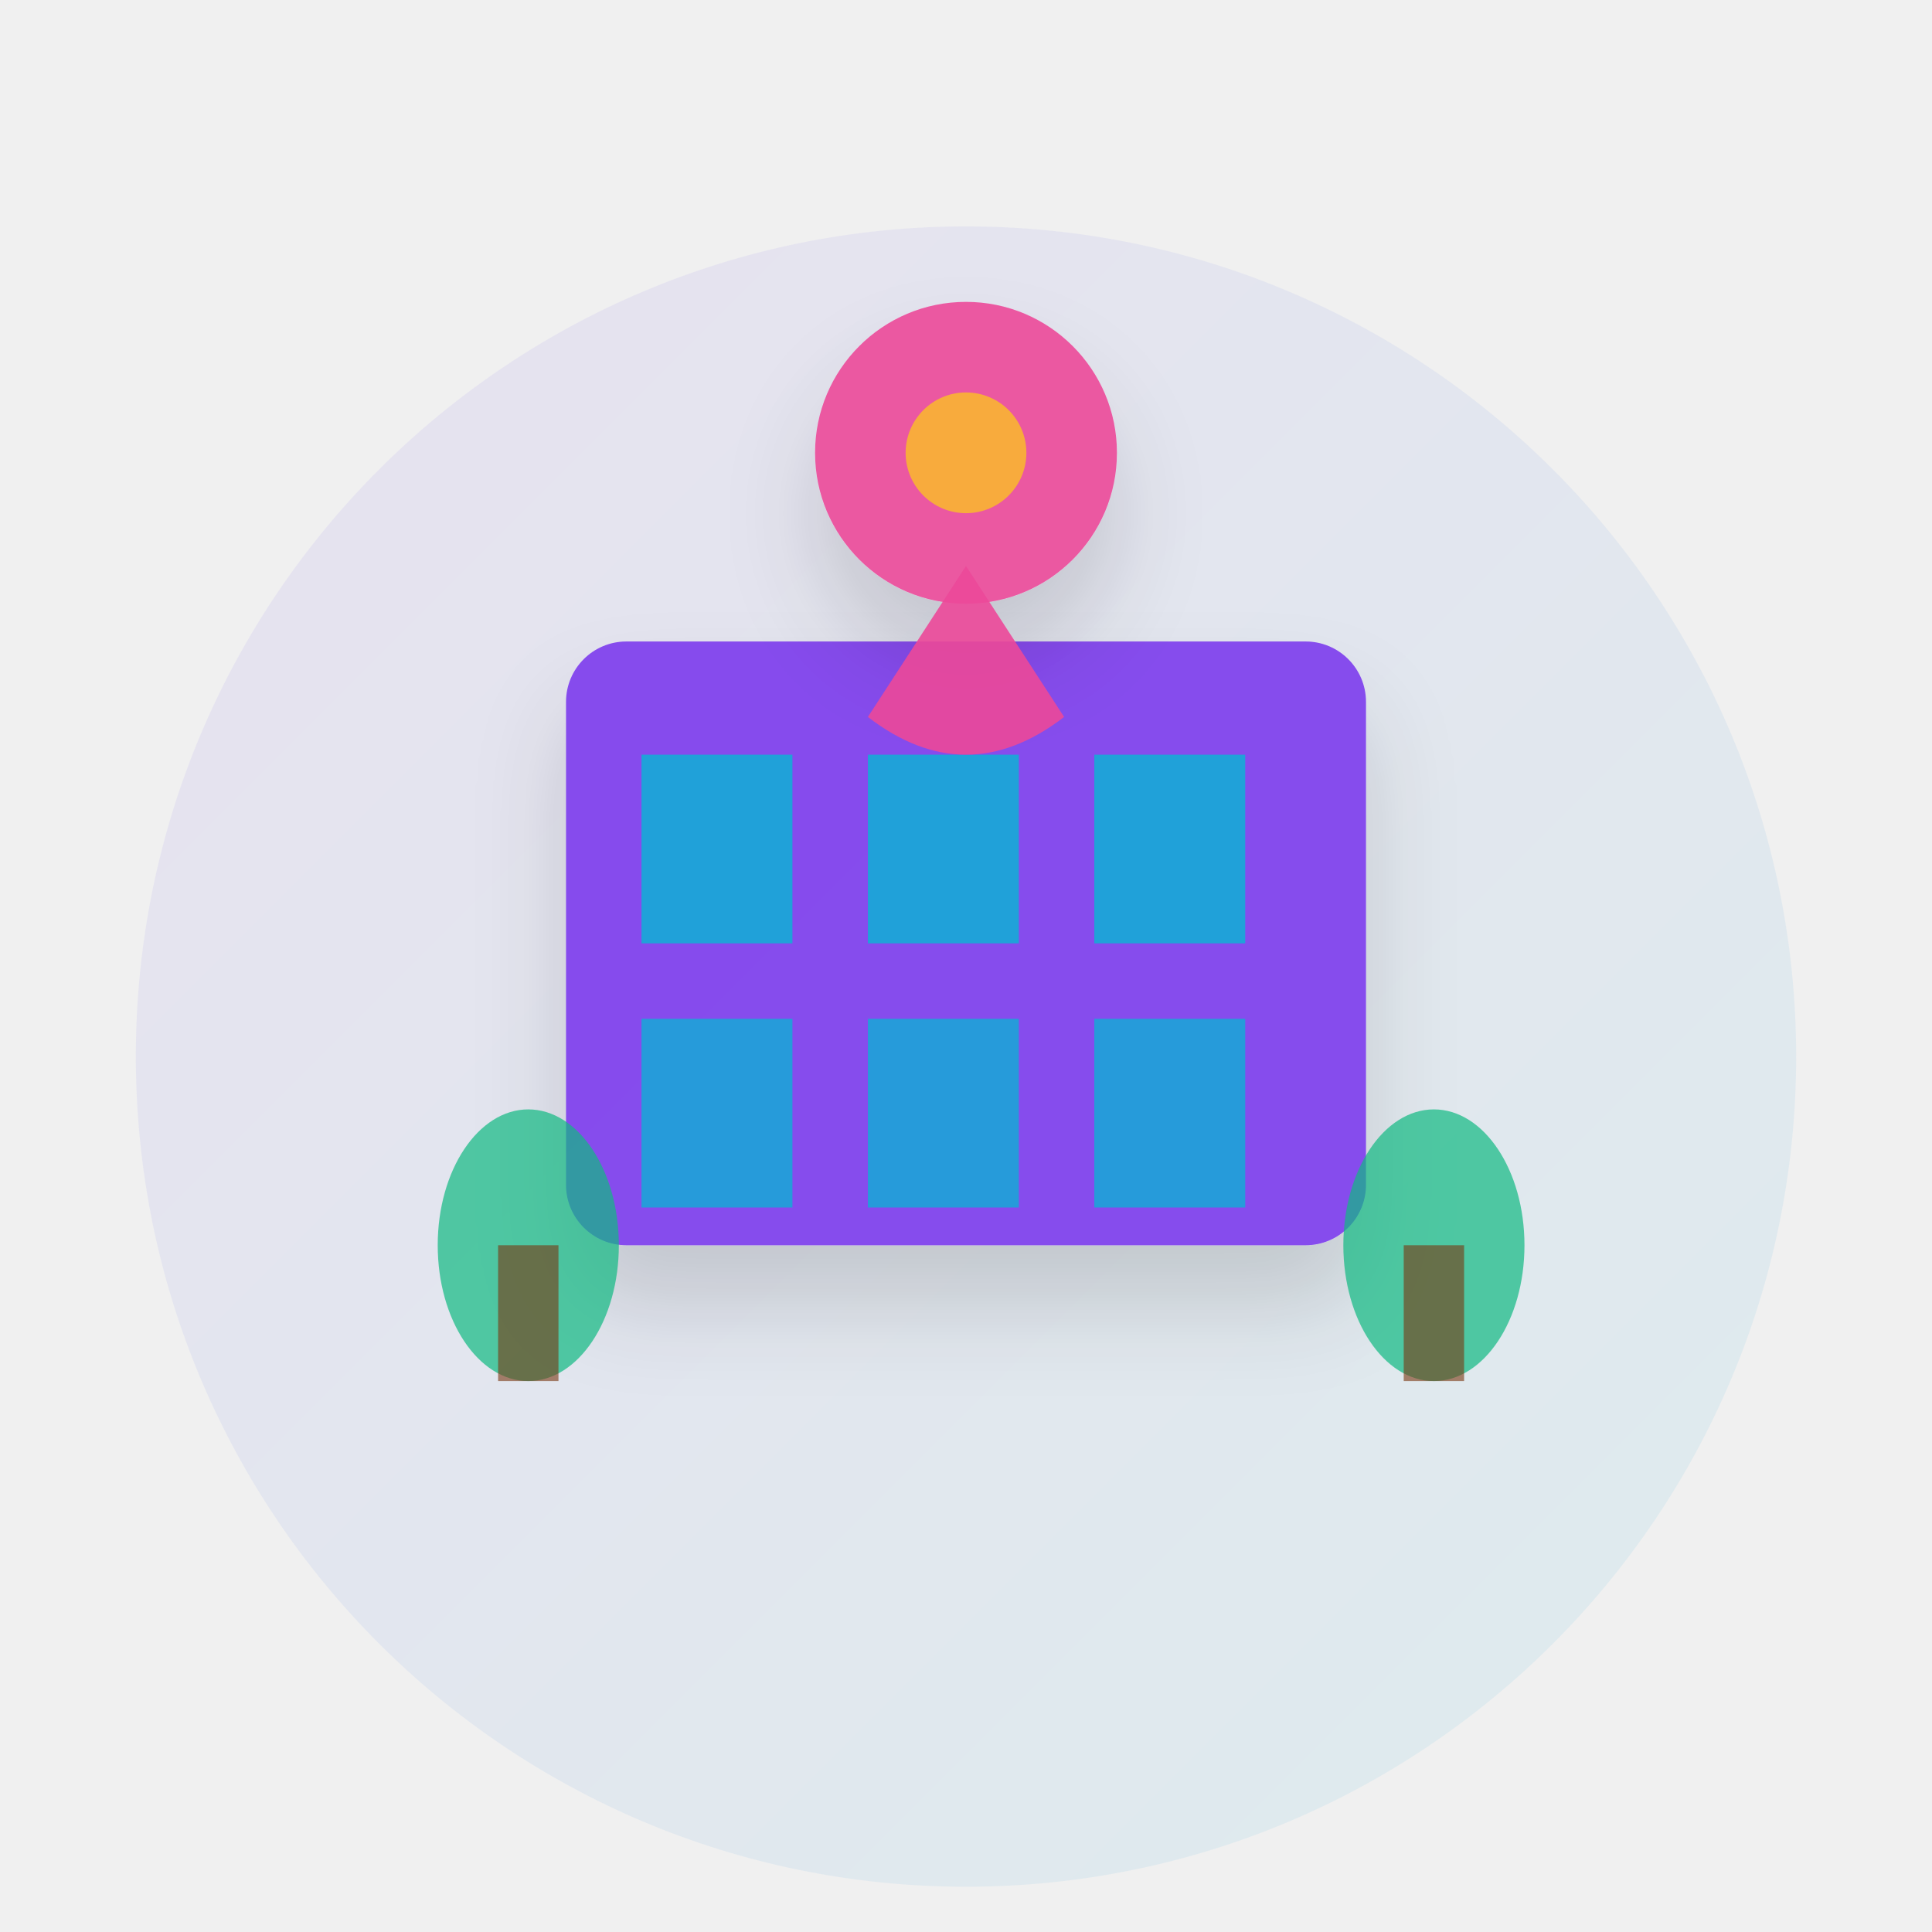
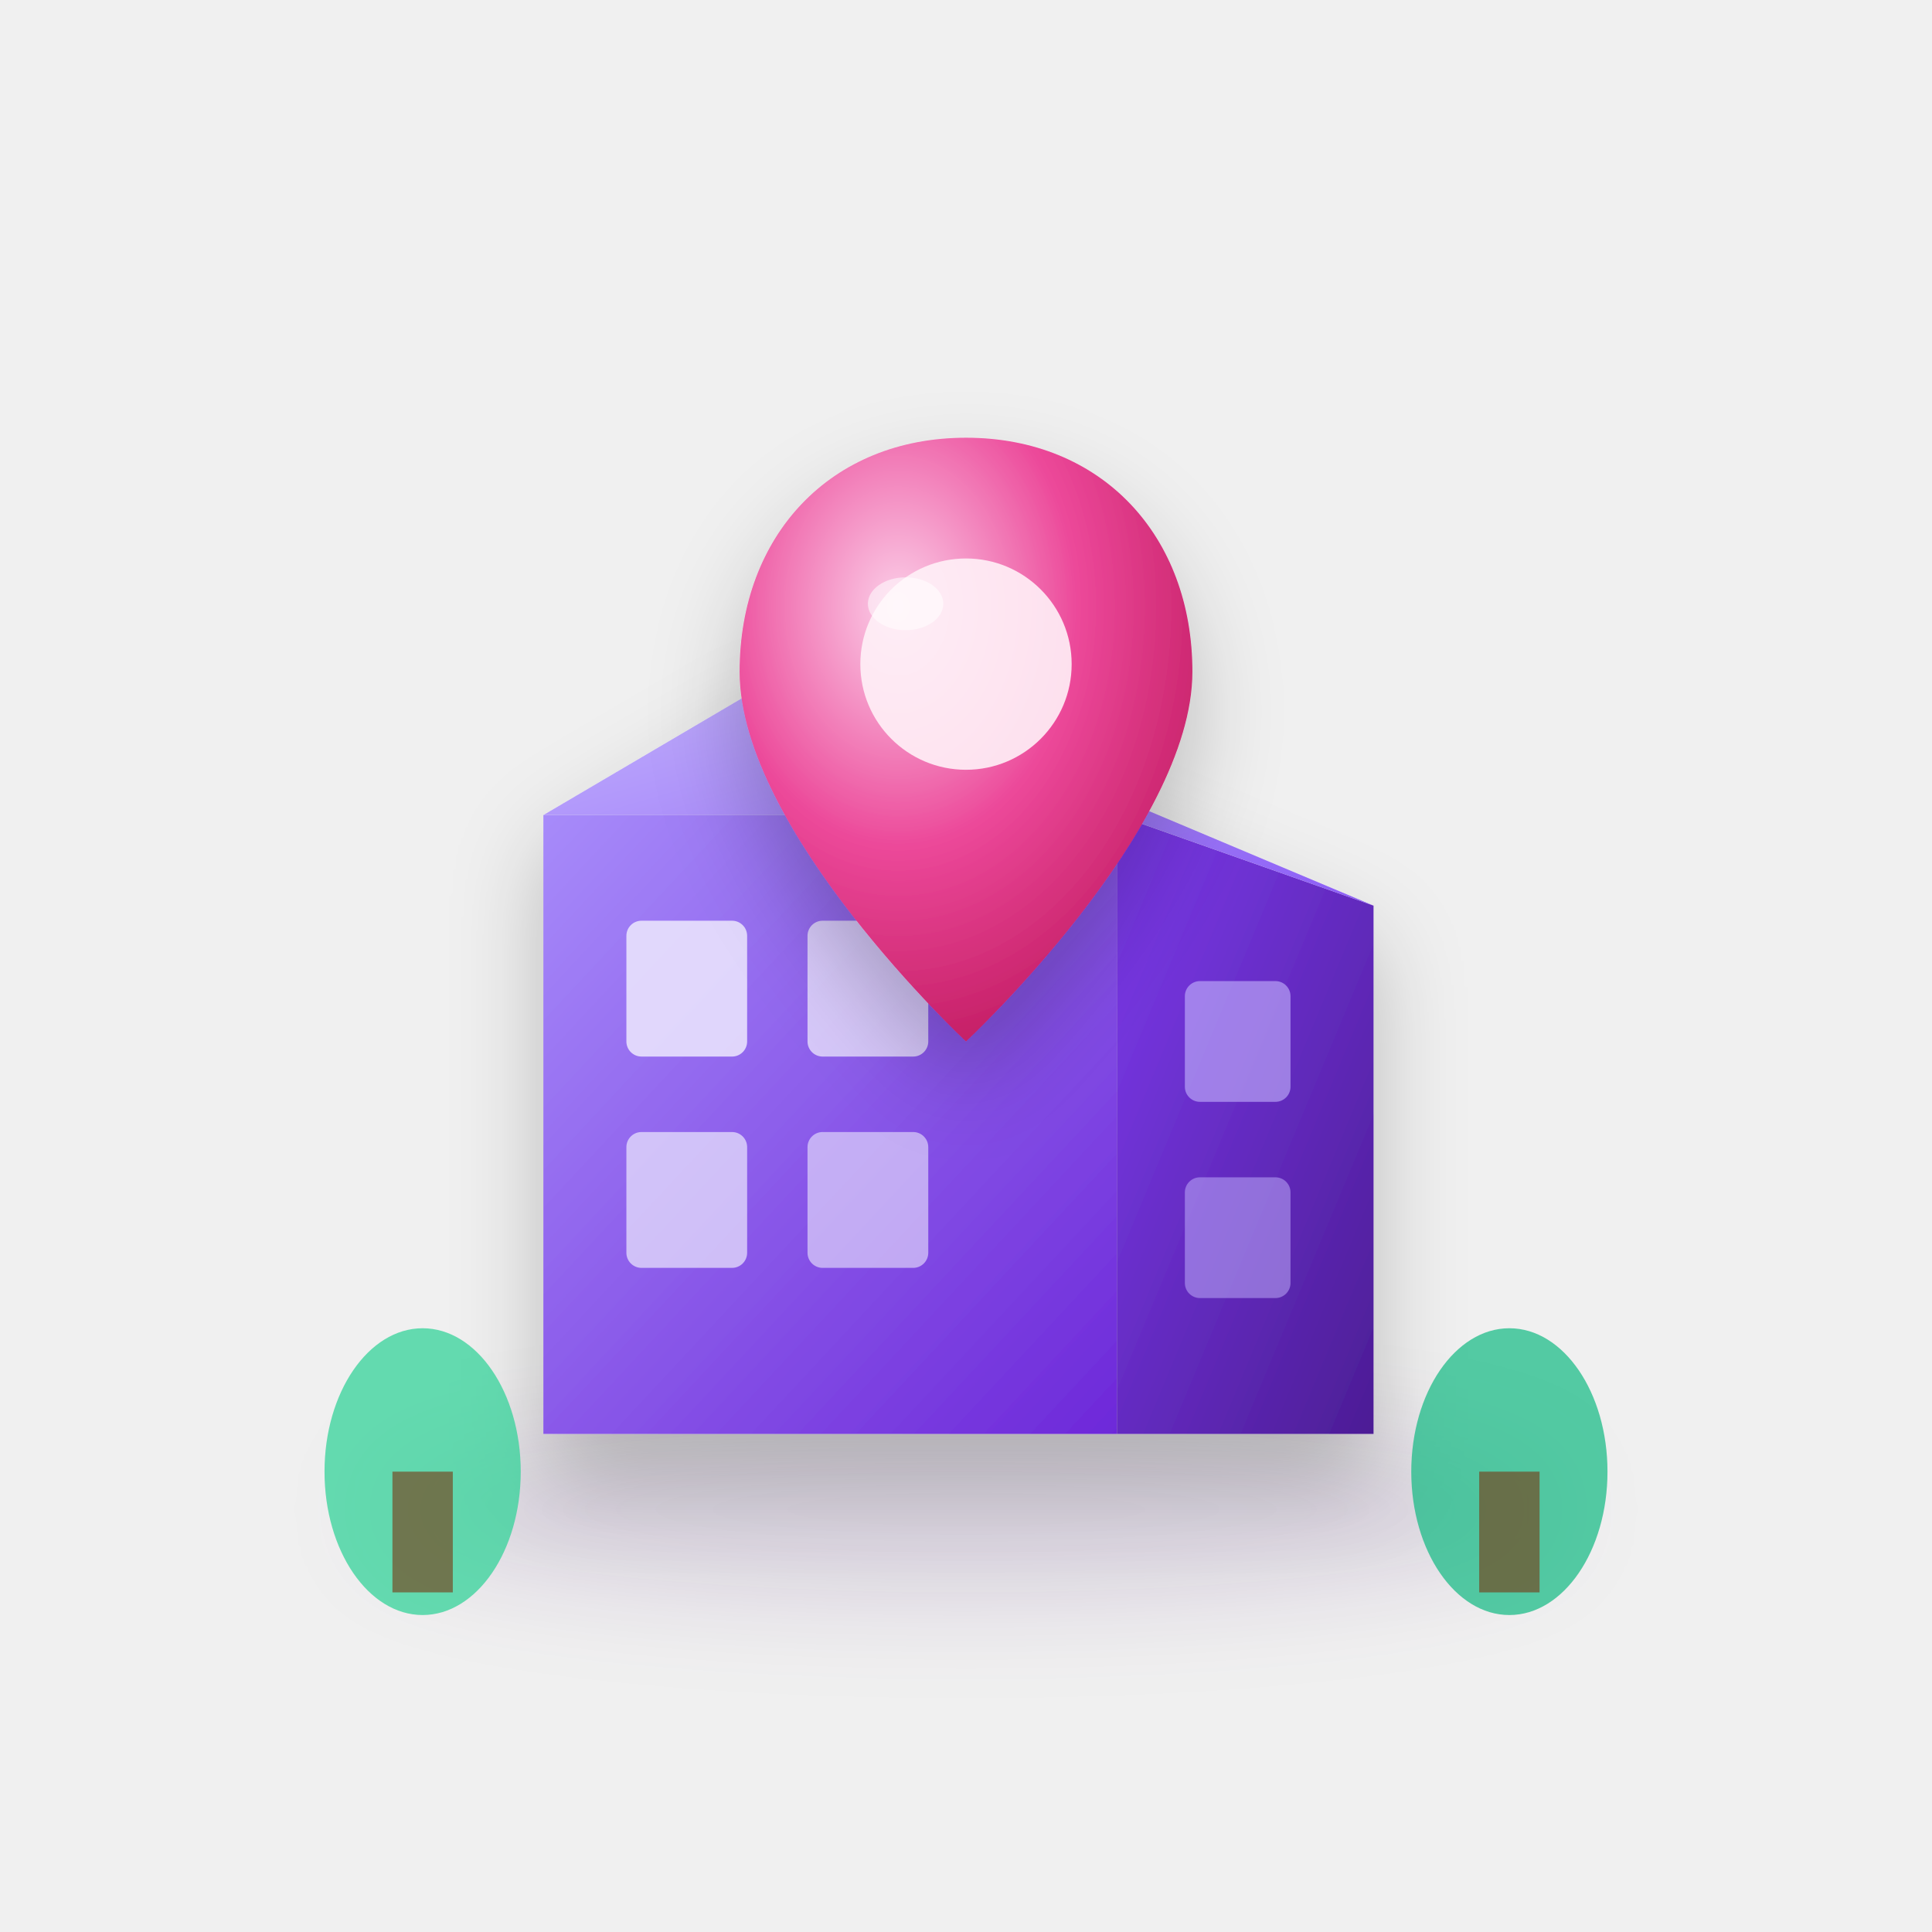
<svg xmlns="http://www.w3.org/2000/svg" viewBox="0 0 256 256">
  <defs>
-     <linearGradient id="grad-loc" x1="0%" y1="0%" x2="100%" y2="100%">
-       <stop offset="0%" style="stop-color:#7c3aed;stop-opacity:1" />
-       <stop offset="100%" style="stop-color:#06b6d4;stop-opacity:1" />
+     <linearGradient id="loc-front" x1="0%" y1="0%" x2="100%" y2="100%">
+       <stop offset="0%" stop-color="#a78bfa" />
+       <stop offset="100%" stop-color="#6d28d9" />
    </linearGradient>
-     <filter id="shadow" x="-50%" y="-50%" width="200%" height="200%">
-       <feDropShadow dx="0" dy="8" stdDeviation="6" flood-opacity="0.15" />
+     <linearGradient id="loc-side" x1="0%" y1="0%" x2="100%" y2="100%">
+       <stop offset="0%" stop-color="#7c3aed" />
+       <stop offset="100%" stop-color="#4c1d95" />
+     </linearGradient>
+     <linearGradient id="loc-top" x1="0%" y1="0%" x2="100%" y2="100%">
+       <stop offset="0%" stop-color="#c4b5fd" />
+       <stop offset="100%" stop-color="#8b5cf6" />
+     </linearGradient>
+     <radialGradient id="loc-pin" cx="35%" cy="28%" r="80%">
+       <stop offset="0%" stop-color="#fbcfe8" />
+       <stop offset="50%" stop-color="#ec4899" />
+       <stop offset="100%" stop-color="#be185d" />
+     </radialGradient>
+     <filter id="ds" x="-60%" y="-60%" width="220%" height="220%">
+       <feDropShadow dx="0" dy="6" stdDeviation="6" flood-opacity="0.22" />
+     </filter>
+     <filter id="blurSoft" x="-100%" y="-100%" width="300%" height="300%">
+       <feGaussianBlur stdDeviation="7" />
    </filter>
  </defs>
-   <rect width="256" height="256" fill="none" />
-   <g opacity="0.08">
-     <circle cx="128" cy="140" r="110" fill="url(#grad-loc)" />
+   <ellipse cx="128" cy="200" rx="78" ry="11" fill="#3b0764" opacity="0.15" filter="url(#blurSoft)" />
+   <g filter="url(#ds)">
+     <rect x="72" y="108" width="76" height="82" fill="url(#loc-front)" />
+     <polygon points="148,108 182,120 182,190 148,190" fill="url(#loc-side)" />
+     <polygon points="72,108 106,88 182,120 148,108" fill="url(#loc-top)" />
  </g>
-   <rect x="75" y="85" width="106" height="80" rx="8" fill="#7c3aed" opacity="0.9" filter="url(#shadow)" />
-   <rect x="85" y="100" width="20" height="25" fill="#06b6d4" opacity="0.8" />
-   <rect x="115" y="100" width="20" height="25" fill="#06b6d4" opacity="0.8" />
-   <rect x="145" y="100" width="20" height="25" fill="#06b6d4" opacity="0.8" />
-   <rect x="85" y="135" width="20" height="25" fill="#06b6d4" opacity="0.75" />
-   <rect x="115" y="135" width="20" height="25" fill="#06b6d4" opacity="0.75" />
-   <rect x="145" y="135" width="20" height="25" fill="#06b6d4" opacity="0.75" />
-   <circle cx="128" cy="60" r="20" fill="#ec4899" opacity="0.9" filter="url(#shadow)" />
-   <path d="M 128 75 L 115 95 Q 128 105 141 95 Z" fill="#ec4899" opacity="0.9" />
-   <circle cx="128" cy="60" r="8" fill="#fbbf24" opacity="0.8" />
-   <ellipse cx="70" cy="165" rx="12" ry="18" fill="#10b981" opacity="0.7" />
-   <rect x="66" y="165" width="8" height="18" fill="#78350f" opacity="0.6" />
-   <ellipse cx="190" cy="165" rx="12" ry="18" fill="#10b981" opacity="0.7" />
-   <rect x="186" y="165" width="8" height="18" fill="#78350f" opacity="0.6" />
+   <rect x="83" y="122" width="16" height="18" rx="2" fill="#ede9fe" opacity="0.85" />
+   <rect x="107" y="122" width="16" height="18" rx="2" fill="#ede9fe" opacity="0.75" />
+   <rect x="83" y="150" width="16" height="18" rx="2" fill="#ede9fe" opacity="0.7" />
+   <rect x="107" y="150" width="16" height="18" rx="2" fill="#ede9fe" opacity="0.6" />
+   <rect x="157" y="130" width="14" height="16" rx="2" fill="#c4b5fd" opacity="0.6" />
+   <rect x="157" y="156" width="14" height="16" rx="2" fill="#c4b5fd" opacity="0.5" />
+   <g filter="url(#ds)">
+     <path d="M128 58 C110 58 98 71 98 89 C98 110 128 138 128 138 C128 138 158 110 158 89 C158 71 146 58 128 58Z" fill="url(#loc-pin)" />
+   </g>
+   <circle cx="128" cy="88" r="14" fill="#fff1f7" opacity="0.9" />
+   <ellipse cx="120" cy="80" rx="5" ry="3.5" fill="#ffffff" opacity="0.55" />
+   <ellipse cx="56" cy="195" rx="13" ry="19" fill="#34d399" opacity="0.75" />
+   <rect x="52" y="195" width="8" height="16" fill="#78350f" opacity="0.6" />
+   <ellipse cx="200" cy="195" rx="13" ry="19" fill="#10b981" opacity="0.7" />
+   <rect x="196" y="195" width="8" height="16" fill="#78350f" opacity="0.6" />
</svg>
